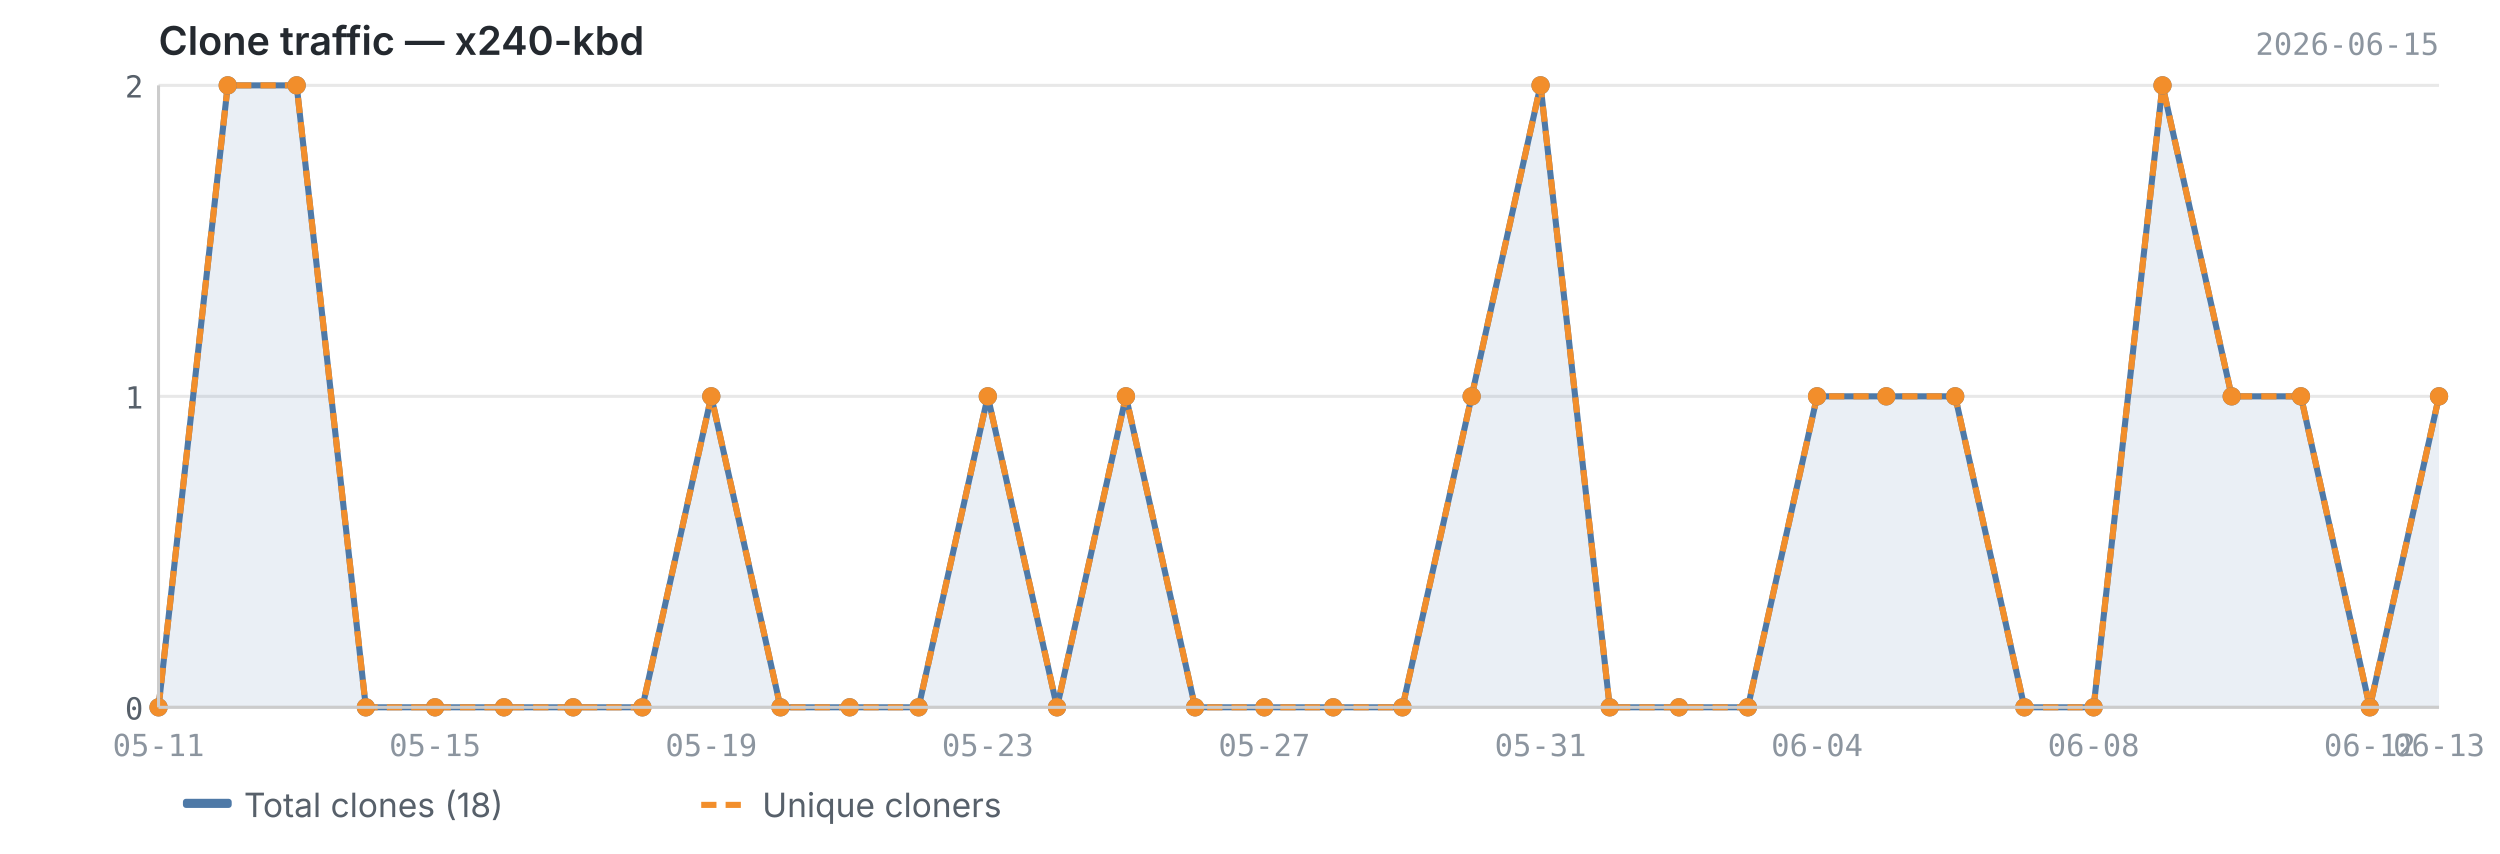
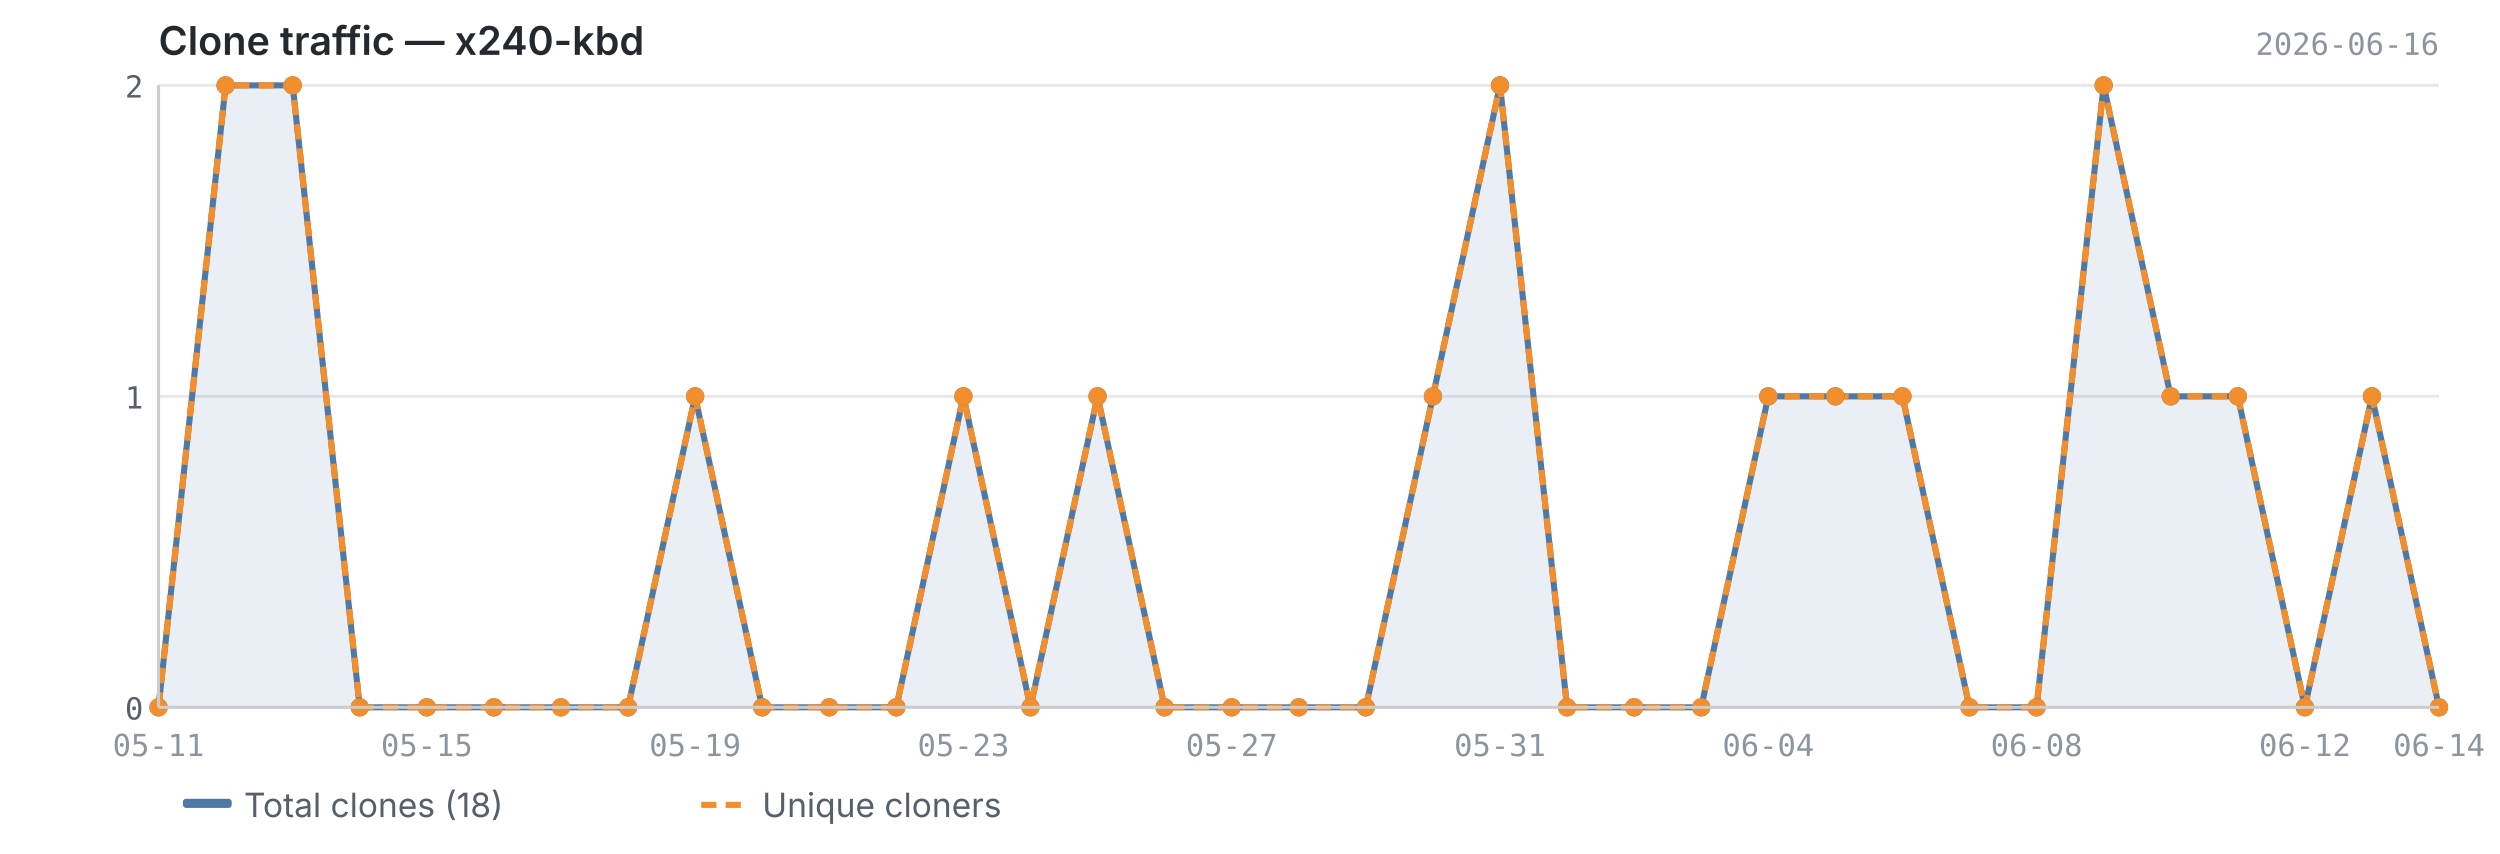
<svg xmlns="http://www.w3.org/2000/svg" viewBox="0 0 820 280" width="820" height="280">
  <text x="52" y="18" font-size="13" font-weight="600" fill="#24292f" font-family="-apple-system, BlinkMacSystemFont, 'Segoe UI', sans-serif">Clone traffic — x240-kbd</text>
-   <text x="800" y="18" font-size="10" fill="#8c959f" font-family="ui-monospace, SFMono-Regular, 'SF Mono', Menlo, monospace" text-anchor="end">2026-06-15</text>
+   <text x="800" y="18" font-size="10" fill="#8c959f" font-family="ui-monospace, SFMono-Regular, 'SF Mono', Menlo, monospace" text-anchor="end">2026-06-16</text>
  <line x1="52" y1="232.0" x2="800" y2="232.0" stroke="#e8e8e8" stroke-width="1" />
  <line x1="52" y1="130.0" x2="800" y2="130.0" stroke="#e8e8e8" stroke-width="1" />
  <line x1="52" y1="28.0" x2="800" y2="28.0" stroke="#e8e8e8" stroke-width="1" />
-   <path d="M52.0,232.0 L52.0,232.0 L74.7,28.0 L97.3,28.0 L120.0,232.0 L142.7,232.0 L165.3,232.0 L188.0,232.0 L210.7,232.0 L233.3,130.0 L256.0,232.0 L278.7,232.0 L301.3,232.0 L324.0,130.0 L346.7,232.0 L369.3,130.0 L392.0,232.0 L414.7,232.0 L437.3,232.0 L460.0,232.0 L482.7,130.0 L505.3,28.0 L528.0,232.0 L550.7,232.0 L573.3,232.0 L596.0,130.0 L618.7,130.0 L641.3,130.0 L664.0,232.0 L686.7,232.0 L709.3,28.0 L732.0,130.0 L754.7,130.0 L777.3,232.0 L800.0,130.0 L800.0,232.0 L52.0,232.0Z" fill="#4e79a7" opacity="0.12" />
-   <polyline points="52.0,232.0 74.7,28.0 97.3,28.0 120.0,232.0 142.7,232.0 165.3,232.0 188.0,232.0 210.7,232.0 233.3,130.0 256.0,232.0 278.7,232.0 301.3,232.0 324.0,130.0 346.7,232.0 369.3,130.0 392.0,232.0 414.7,232.0 437.3,232.0 460.0,232.0 482.7,130.0 505.3,28.0 528.0,232.0 550.7,232.0 573.3,232.0 596.0,130.0 618.7,130.0 641.3,130.0 664.0,232.0 686.7,232.0 709.3,28.0 732.0,130.0 754.7,130.0 777.3,232.0 800.0,130.0" fill="none" stroke="#4e79a7" stroke-width="2" stroke-linejoin="round" />
-   <polyline points="52.0,232.0 74.7,28.0 97.3,28.0 120.0,232.0 142.7,232.0 165.3,232.0 188.0,232.0 210.7,232.0 233.3,130.0 256.0,232.0 278.7,232.0 301.3,232.0 324.0,130.0 346.7,232.0 369.3,130.0 392.0,232.0 414.7,232.0 437.3,232.0 460.0,232.0 482.7,130.0 505.3,28.0 528.0,232.0 550.7,232.0 573.3,232.0 596.0,130.0 618.7,130.0 641.3,130.0 664.0,232.0 686.7,232.0 709.3,28.0 732.0,130.0 754.7,130.0 777.3,232.0 800.0,130.0" fill="none" stroke="#f28e2b" stroke-width="2" stroke-linejoin="round" stroke-dasharray="5,3" />
+   <path d="M52.0,232.0 L52.0,232.0 L74.0,28.0 L96.0,28.0 L118.0,232.0 L140.0,232.0 L162.0,232.0 L184.0,232.0 L206.0,232.0 L228.0,130.0 L250.0,232.0 L272.0,232.0 L294.0,232.0 L316.0,130.0 L338.0,232.0 L360.0,130.0 L382.0,232.0 L404.0,232.0 L426.0,232.0 L448.0,232.0 L470.0,130.0 L492.0,28.0 L514.0,232.0 L536.0,232.0 L558.0,232.0 L580.0,130.0 L602.0,130.0 L624.0,130.0 L646.0,232.0 L668.0,232.0 L690.0,28.0 L712.0,130.0 L734.0,130.0 L756.0,232.0 L778.0,130.0 L800.0,232.0 L800.0,232.0 L52.0,232.0Z" fill="#4e79a7" opacity="0.12" />
+   <polyline points="52.0,232.0 74.0,28.0 96.0,28.0 118.0,232.0 140.0,232.0 162.0,232.0 184.0,232.0 206.0,232.0 228.0,130.0 250.0,232.0 272.0,232.0 294.0,232.0 316.0,130.0 338.0,232.0 360.0,130.0 382.0,232.0 404.0,232.0 426.0,232.0 448.0,232.0 470.0,130.0 492.0,28.0 514.0,232.0 536.0,232.0 558.0,232.0 580.0,130.0 602.0,130.0 624.0,130.0 646.0,232.0 668.0,232.0 690.0,28.0 712.0,130.0 734.0,130.0 756.0,232.0 778.0,130.0 800.0,232.0" fill="none" stroke="#4e79a7" stroke-width="2" stroke-linejoin="round" />
+   <polyline points="52.0,232.0 74.0,28.0 96.0,28.0 118.0,232.0 140.0,232.0 162.0,232.0 184.0,232.0 206.0,232.0 228.0,130.0 250.0,232.0 272.0,232.0 294.0,232.0 316.0,130.0 338.0,232.0 360.0,130.0 382.0,232.0 404.0,232.0 426.0,232.0 448.0,232.0 470.0,130.0 492.0,28.0 514.0,232.0 536.0,232.0 558.0,232.0 580.0,130.0 602.0,130.0 624.0,130.0 646.0,232.0 668.0,232.0 690.0,28.0 712.0,130.0 734.0,130.0 756.0,232.0 778.0,130.0 800.0,232.0" fill="none" stroke="#f28e2b" stroke-width="2" stroke-linejoin="round" stroke-dasharray="5,3" />
  <circle cx="52.0" cy="232.0" r="3" fill="#4e79a7" />
-   <circle cx="74.7" cy="28.0" r="3" fill="#4e79a7" />
-   <circle cx="97.3" cy="28.0" r="3" fill="#4e79a7" />
-   <circle cx="120.0" cy="232.0" r="3" fill="#4e79a7" />
-   <circle cx="142.7" cy="232.0" r="3" fill="#4e79a7" />
-   <circle cx="165.3" cy="232.0" r="3" fill="#4e79a7" />
-   <circle cx="188.0" cy="232.0" r="3" fill="#4e79a7" />
-   <circle cx="210.7" cy="232.0" r="3" fill="#4e79a7" />
-   <circle cx="233.3" cy="130.0" r="3" fill="#4e79a7" />
-   <circle cx="256.0" cy="232.0" r="3" fill="#4e79a7" />
-   <circle cx="278.7" cy="232.0" r="3" fill="#4e79a7" />
-   <circle cx="301.3" cy="232.0" r="3" fill="#4e79a7" />
-   <circle cx="324.0" cy="130.0" r="3" fill="#4e79a7" />
-   <circle cx="346.7" cy="232.0" r="3" fill="#4e79a7" />
-   <circle cx="369.3" cy="130.0" r="3" fill="#4e79a7" />
-   <circle cx="392.0" cy="232.0" r="3" fill="#4e79a7" />
-   <circle cx="414.7" cy="232.0" r="3" fill="#4e79a7" />
-   <circle cx="437.3" cy="232.0" r="3" fill="#4e79a7" />
-   <circle cx="460.0" cy="232.0" r="3" fill="#4e79a7" />
-   <circle cx="482.7" cy="130.0" r="3" fill="#4e79a7" />
-   <circle cx="505.3" cy="28.0" r="3" fill="#4e79a7" />
-   <circle cx="528.0" cy="232.0" r="3" fill="#4e79a7" />
-   <circle cx="550.7" cy="232.0" r="3" fill="#4e79a7" />
-   <circle cx="573.3" cy="232.0" r="3" fill="#4e79a7" />
-   <circle cx="596.0" cy="130.0" r="3" fill="#4e79a7" />
-   <circle cx="618.7" cy="130.0" r="3" fill="#4e79a7" />
-   <circle cx="641.3" cy="130.0" r="3" fill="#4e79a7" />
-   <circle cx="664.0" cy="232.0" r="3" fill="#4e79a7" />
-   <circle cx="686.7" cy="232.0" r="3" fill="#4e79a7" />
-   <circle cx="709.3" cy="28.0" r="3" fill="#4e79a7" />
-   <circle cx="732.0" cy="130.0" r="3" fill="#4e79a7" />
-   <circle cx="754.7" cy="130.0" r="3" fill="#4e79a7" />
-   <circle cx="777.3" cy="232.0" r="3" fill="#4e79a7" />
-   <circle cx="800.0" cy="130.0" r="3" fill="#4e79a7" />
+   <circle cx="74.0" cy="28.0" r="3" fill="#4e79a7" />
+   <circle cx="96.0" cy="28.0" r="3" fill="#4e79a7" />
+   <circle cx="118.0" cy="232.0" r="3" fill="#4e79a7" />
+   <circle cx="140.0" cy="232.0" r="3" fill="#4e79a7" />
+   <circle cx="162.0" cy="232.0" r="3" fill="#4e79a7" />
+   <circle cx="184.0" cy="232.0" r="3" fill="#4e79a7" />
+   <circle cx="206.0" cy="232.0" r="3" fill="#4e79a7" />
+   <circle cx="228.0" cy="130.0" r="3" fill="#4e79a7" />
+   <circle cx="250.0" cy="232.0" r="3" fill="#4e79a7" />
+   <circle cx="272.0" cy="232.0" r="3" fill="#4e79a7" />
+   <circle cx="294.0" cy="232.0" r="3" fill="#4e79a7" />
+   <circle cx="316.0" cy="130.0" r="3" fill="#4e79a7" />
+   <circle cx="338.0" cy="232.0" r="3" fill="#4e79a7" />
+   <circle cx="360.0" cy="130.0" r="3" fill="#4e79a7" />
+   <circle cx="382.0" cy="232.0" r="3" fill="#4e79a7" />
+   <circle cx="404.0" cy="232.0" r="3" fill="#4e79a7" />
+   <circle cx="426.0" cy="232.0" r="3" fill="#4e79a7" />
+   <circle cx="448.0" cy="232.0" r="3" fill="#4e79a7" />
+   <circle cx="470.0" cy="130.0" r="3" fill="#4e79a7" />
+   <circle cx="492.0" cy="28.0" r="3" fill="#4e79a7" />
+   <circle cx="514.0" cy="232.0" r="3" fill="#4e79a7" />
+   <circle cx="536.0" cy="232.0" r="3" fill="#4e79a7" />
+   <circle cx="558.0" cy="232.0" r="3" fill="#4e79a7" />
+   <circle cx="580.0" cy="130.0" r="3" fill="#4e79a7" />
+   <circle cx="602.0" cy="130.0" r="3" fill="#4e79a7" />
+   <circle cx="624.0" cy="130.0" r="3" fill="#4e79a7" />
+   <circle cx="646.0" cy="232.0" r="3" fill="#4e79a7" />
+   <circle cx="668.0" cy="232.0" r="3" fill="#4e79a7" />
+   <circle cx="690.0" cy="28.0" r="3" fill="#4e79a7" />
+   <circle cx="712.0" cy="130.0" r="3" fill="#4e79a7" />
+   <circle cx="734.0" cy="130.0" r="3" fill="#4e79a7" />
+   <circle cx="756.0" cy="232.0" r="3" fill="#4e79a7" />
+   <circle cx="778.0" cy="130.0" r="3" fill="#4e79a7" />
+   <circle cx="800.0" cy="232.0" r="3" fill="#4e79a7" />
  <circle cx="52.0" cy="232.0" r="3" fill="#f28e2b" />
-   <circle cx="74.7" cy="28.0" r="3" fill="#f28e2b" />
-   <circle cx="97.3" cy="28.0" r="3" fill="#f28e2b" />
-   <circle cx="120.0" cy="232.0" r="3" fill="#f28e2b" />
-   <circle cx="142.7" cy="232.0" r="3" fill="#f28e2b" />
-   <circle cx="165.3" cy="232.0" r="3" fill="#f28e2b" />
-   <circle cx="188.0" cy="232.0" r="3" fill="#f28e2b" />
-   <circle cx="210.7" cy="232.0" r="3" fill="#f28e2b" />
-   <circle cx="233.3" cy="130.0" r="3" fill="#f28e2b" />
-   <circle cx="256.0" cy="232.0" r="3" fill="#f28e2b" />
-   <circle cx="278.7" cy="232.0" r="3" fill="#f28e2b" />
-   <circle cx="301.3" cy="232.0" r="3" fill="#f28e2b" />
-   <circle cx="324.0" cy="130.0" r="3" fill="#f28e2b" />
-   <circle cx="346.7" cy="232.0" r="3" fill="#f28e2b" />
-   <circle cx="369.3" cy="130.0" r="3" fill="#f28e2b" />
-   <circle cx="392.0" cy="232.0" r="3" fill="#f28e2b" />
-   <circle cx="414.7" cy="232.0" r="3" fill="#f28e2b" />
-   <circle cx="437.3" cy="232.0" r="3" fill="#f28e2b" />
-   <circle cx="460.0" cy="232.0" r="3" fill="#f28e2b" />
-   <circle cx="482.7" cy="130.0" r="3" fill="#f28e2b" />
-   <circle cx="505.3" cy="28.0" r="3" fill="#f28e2b" />
-   <circle cx="528.0" cy="232.0" r="3" fill="#f28e2b" />
-   <circle cx="550.7" cy="232.0" r="3" fill="#f28e2b" />
-   <circle cx="573.3" cy="232.0" r="3" fill="#f28e2b" />
-   <circle cx="596.0" cy="130.0" r="3" fill="#f28e2b" />
-   <circle cx="618.7" cy="130.0" r="3" fill="#f28e2b" />
-   <circle cx="641.3" cy="130.0" r="3" fill="#f28e2b" />
-   <circle cx="664.0" cy="232.0" r="3" fill="#f28e2b" />
-   <circle cx="686.7" cy="232.0" r="3" fill="#f28e2b" />
-   <circle cx="709.3" cy="28.0" r="3" fill="#f28e2b" />
-   <circle cx="732.0" cy="130.0" r="3" fill="#f28e2b" />
-   <circle cx="754.7" cy="130.0" r="3" fill="#f28e2b" />
-   <circle cx="777.3" cy="232.0" r="3" fill="#f28e2b" />
-   <circle cx="800.0" cy="130.0" r="3" fill="#f28e2b" />
+   <circle cx="74.0" cy="28.0" r="3" fill="#f28e2b" />
+   <circle cx="96.0" cy="28.0" r="3" fill="#f28e2b" />
+   <circle cx="118.0" cy="232.0" r="3" fill="#f28e2b" />
+   <circle cx="140.0" cy="232.0" r="3" fill="#f28e2b" />
+   <circle cx="162.0" cy="232.0" r="3" fill="#f28e2b" />
+   <circle cx="184.0" cy="232.0" r="3" fill="#f28e2b" />
+   <circle cx="206.0" cy="232.0" r="3" fill="#f28e2b" />
+   <circle cx="228.0" cy="130.0" r="3" fill="#f28e2b" />
+   <circle cx="250.0" cy="232.0" r="3" fill="#f28e2b" />
+   <circle cx="272.0" cy="232.0" r="3" fill="#f28e2b" />
+   <circle cx="294.0" cy="232.0" r="3" fill="#f28e2b" />
+   <circle cx="316.0" cy="130.0" r="3" fill="#f28e2b" />
+   <circle cx="338.0" cy="232.0" r="3" fill="#f28e2b" />
+   <circle cx="360.0" cy="130.0" r="3" fill="#f28e2b" />
+   <circle cx="382.0" cy="232.0" r="3" fill="#f28e2b" />
+   <circle cx="404.0" cy="232.0" r="3" fill="#f28e2b" />
+   <circle cx="426.0" cy="232.0" r="3" fill="#f28e2b" />
+   <circle cx="448.0" cy="232.0" r="3" fill="#f28e2b" />
+   <circle cx="470.0" cy="130.0" r="3" fill="#f28e2b" />
+   <circle cx="492.0" cy="28.0" r="3" fill="#f28e2b" />
+   <circle cx="514.0" cy="232.0" r="3" fill="#f28e2b" />
+   <circle cx="536.0" cy="232.0" r="3" fill="#f28e2b" />
+   <circle cx="558.0" cy="232.0" r="3" fill="#f28e2b" />
+   <circle cx="580.0" cy="130.0" r="3" fill="#f28e2b" />
+   <circle cx="602.0" cy="130.0" r="3" fill="#f28e2b" />
+   <circle cx="624.0" cy="130.0" r="3" fill="#f28e2b" />
+   <circle cx="646.0" cy="232.0" r="3" fill="#f28e2b" />
+   <circle cx="668.0" cy="232.0" r="3" fill="#f28e2b" />
+   <circle cx="690.0" cy="28.0" r="3" fill="#f28e2b" />
+   <circle cx="712.0" cy="130.0" r="3" fill="#f28e2b" />
+   <circle cx="734.0" cy="130.0" r="3" fill="#f28e2b" />
+   <circle cx="756.0" cy="232.0" r="3" fill="#f28e2b" />
+   <circle cx="778.0" cy="130.0" r="3" fill="#f28e2b" />
+   <circle cx="800.0" cy="232.0" r="3" fill="#f28e2b" />
  <line x1="52" y1="28" x2="52" y2="232" stroke="#cccccc" stroke-width="1" />
  <line x1="52" y1="232" x2="800" y2="232" stroke="#cccccc" stroke-width="1" />
  <text x="47" y="236.0" text-anchor="end" font-size="10" fill="#57606a" font-family="ui-monospace, SFMono-Regular, 'SF Mono', Menlo, monospace">0</text>
  <text x="47" y="134.0" text-anchor="end" font-size="10" fill="#57606a" font-family="ui-monospace, SFMono-Regular, 'SF Mono', Menlo, monospace">1</text>
  <text x="47" y="32.0" text-anchor="end" font-size="10" fill="#57606a" font-family="ui-monospace, SFMono-Regular, 'SF Mono', Menlo, monospace">2</text>
  <text x="52.0" y="248" text-anchor="middle" font-size="10" fill="#8c959f" font-family="ui-monospace, SFMono-Regular, 'SF Mono', Menlo, monospace">05-11</text>
-   <text x="777.3" y="248" text-anchor="middle" font-size="10" fill="#8c959f" font-family="ui-monospace, SFMono-Regular, 'SF Mono', Menlo, monospace">06-12</text>
-   <text x="800.0" y="248" text-anchor="middle" font-size="10" fill="#8c959f" font-family="ui-monospace, SFMono-Regular, 'SF Mono', Menlo, monospace">06-13</text>
-   <text x="142.7" y="248" text-anchor="middle" font-size="10" fill="#8c959f" font-family="ui-monospace, SFMono-Regular, 'SF Mono', Menlo, monospace">05-15</text>
-   <text x="233.3" y="248" text-anchor="middle" font-size="10" fill="#8c959f" font-family="ui-monospace, SFMono-Regular, 'SF Mono', Menlo, monospace">05-19</text>
-   <text x="324.0" y="248" text-anchor="middle" font-size="10" fill="#8c959f" font-family="ui-monospace, SFMono-Regular, 'SF Mono', Menlo, monospace">05-23</text>
-   <text x="414.7" y="248" text-anchor="middle" font-size="10" fill="#8c959f" font-family="ui-monospace, SFMono-Regular, 'SF Mono', Menlo, monospace">05-27</text>
-   <text x="505.3" y="248" text-anchor="middle" font-size="10" fill="#8c959f" font-family="ui-monospace, SFMono-Regular, 'SF Mono', Menlo, monospace">05-31</text>
-   <text x="596.0" y="248" text-anchor="middle" font-size="10" fill="#8c959f" font-family="ui-monospace, SFMono-Regular, 'SF Mono', Menlo, monospace">06-04</text>
-   <text x="686.7" y="248" text-anchor="middle" font-size="10" fill="#8c959f" font-family="ui-monospace, SFMono-Regular, 'SF Mono', Menlo, monospace">06-08</text>
+   <text x="756.0" y="248" text-anchor="middle" font-size="10" fill="#8c959f" font-family="ui-monospace, SFMono-Regular, 'SF Mono', Menlo, monospace">06-12</text>
+   <text x="800.0" y="248" text-anchor="middle" font-size="10" fill="#8c959f" font-family="ui-monospace, SFMono-Regular, 'SF Mono', Menlo, monospace">06-14</text>
+   <text x="140.0" y="248" text-anchor="middle" font-size="10" fill="#8c959f" font-family="ui-monospace, SFMono-Regular, 'SF Mono', Menlo, monospace">05-15</text>
+   <text x="228.0" y="248" text-anchor="middle" font-size="10" fill="#8c959f" font-family="ui-monospace, SFMono-Regular, 'SF Mono', Menlo, monospace">05-19</text>
+   <text x="316.0" y="248" text-anchor="middle" font-size="10" fill="#8c959f" font-family="ui-monospace, SFMono-Regular, 'SF Mono', Menlo, monospace">05-23</text>
+   <text x="404.0" y="248" text-anchor="middle" font-size="10" fill="#8c959f" font-family="ui-monospace, SFMono-Regular, 'SF Mono', Menlo, monospace">05-27</text>
+   <text x="492.0" y="248" text-anchor="middle" font-size="10" fill="#8c959f" font-family="ui-monospace, SFMono-Regular, 'SF Mono', Menlo, monospace">05-31</text>
+   <text x="580.0" y="248" text-anchor="middle" font-size="10" fill="#8c959f" font-family="ui-monospace, SFMono-Regular, 'SF Mono', Menlo, monospace">06-04</text>
+   <text x="668.0" y="248" text-anchor="middle" font-size="10" fill="#8c959f" font-family="ui-monospace, SFMono-Regular, 'SF Mono', Menlo, monospace">06-08</text>
  <rect x="60" y="262" width="16" height="3" fill="#4e79a7" rx="1" />
  <text x="80" y="268" font-size="11" fill="#57606a" font-family="-apple-system, BlinkMacSystemFont, 'Segoe UI', sans-serif">Total clones (18)</text>
  <line x1="230" y1="264" x2="246" y2="264" stroke="#f28e2b" stroke-width="2" stroke-dasharray="5,3" />
  <text x="250" y="268" font-size="11" fill="#57606a" font-family="-apple-system, BlinkMacSystemFont, 'Segoe UI', sans-serif">Unique cloners</text>
</svg>
